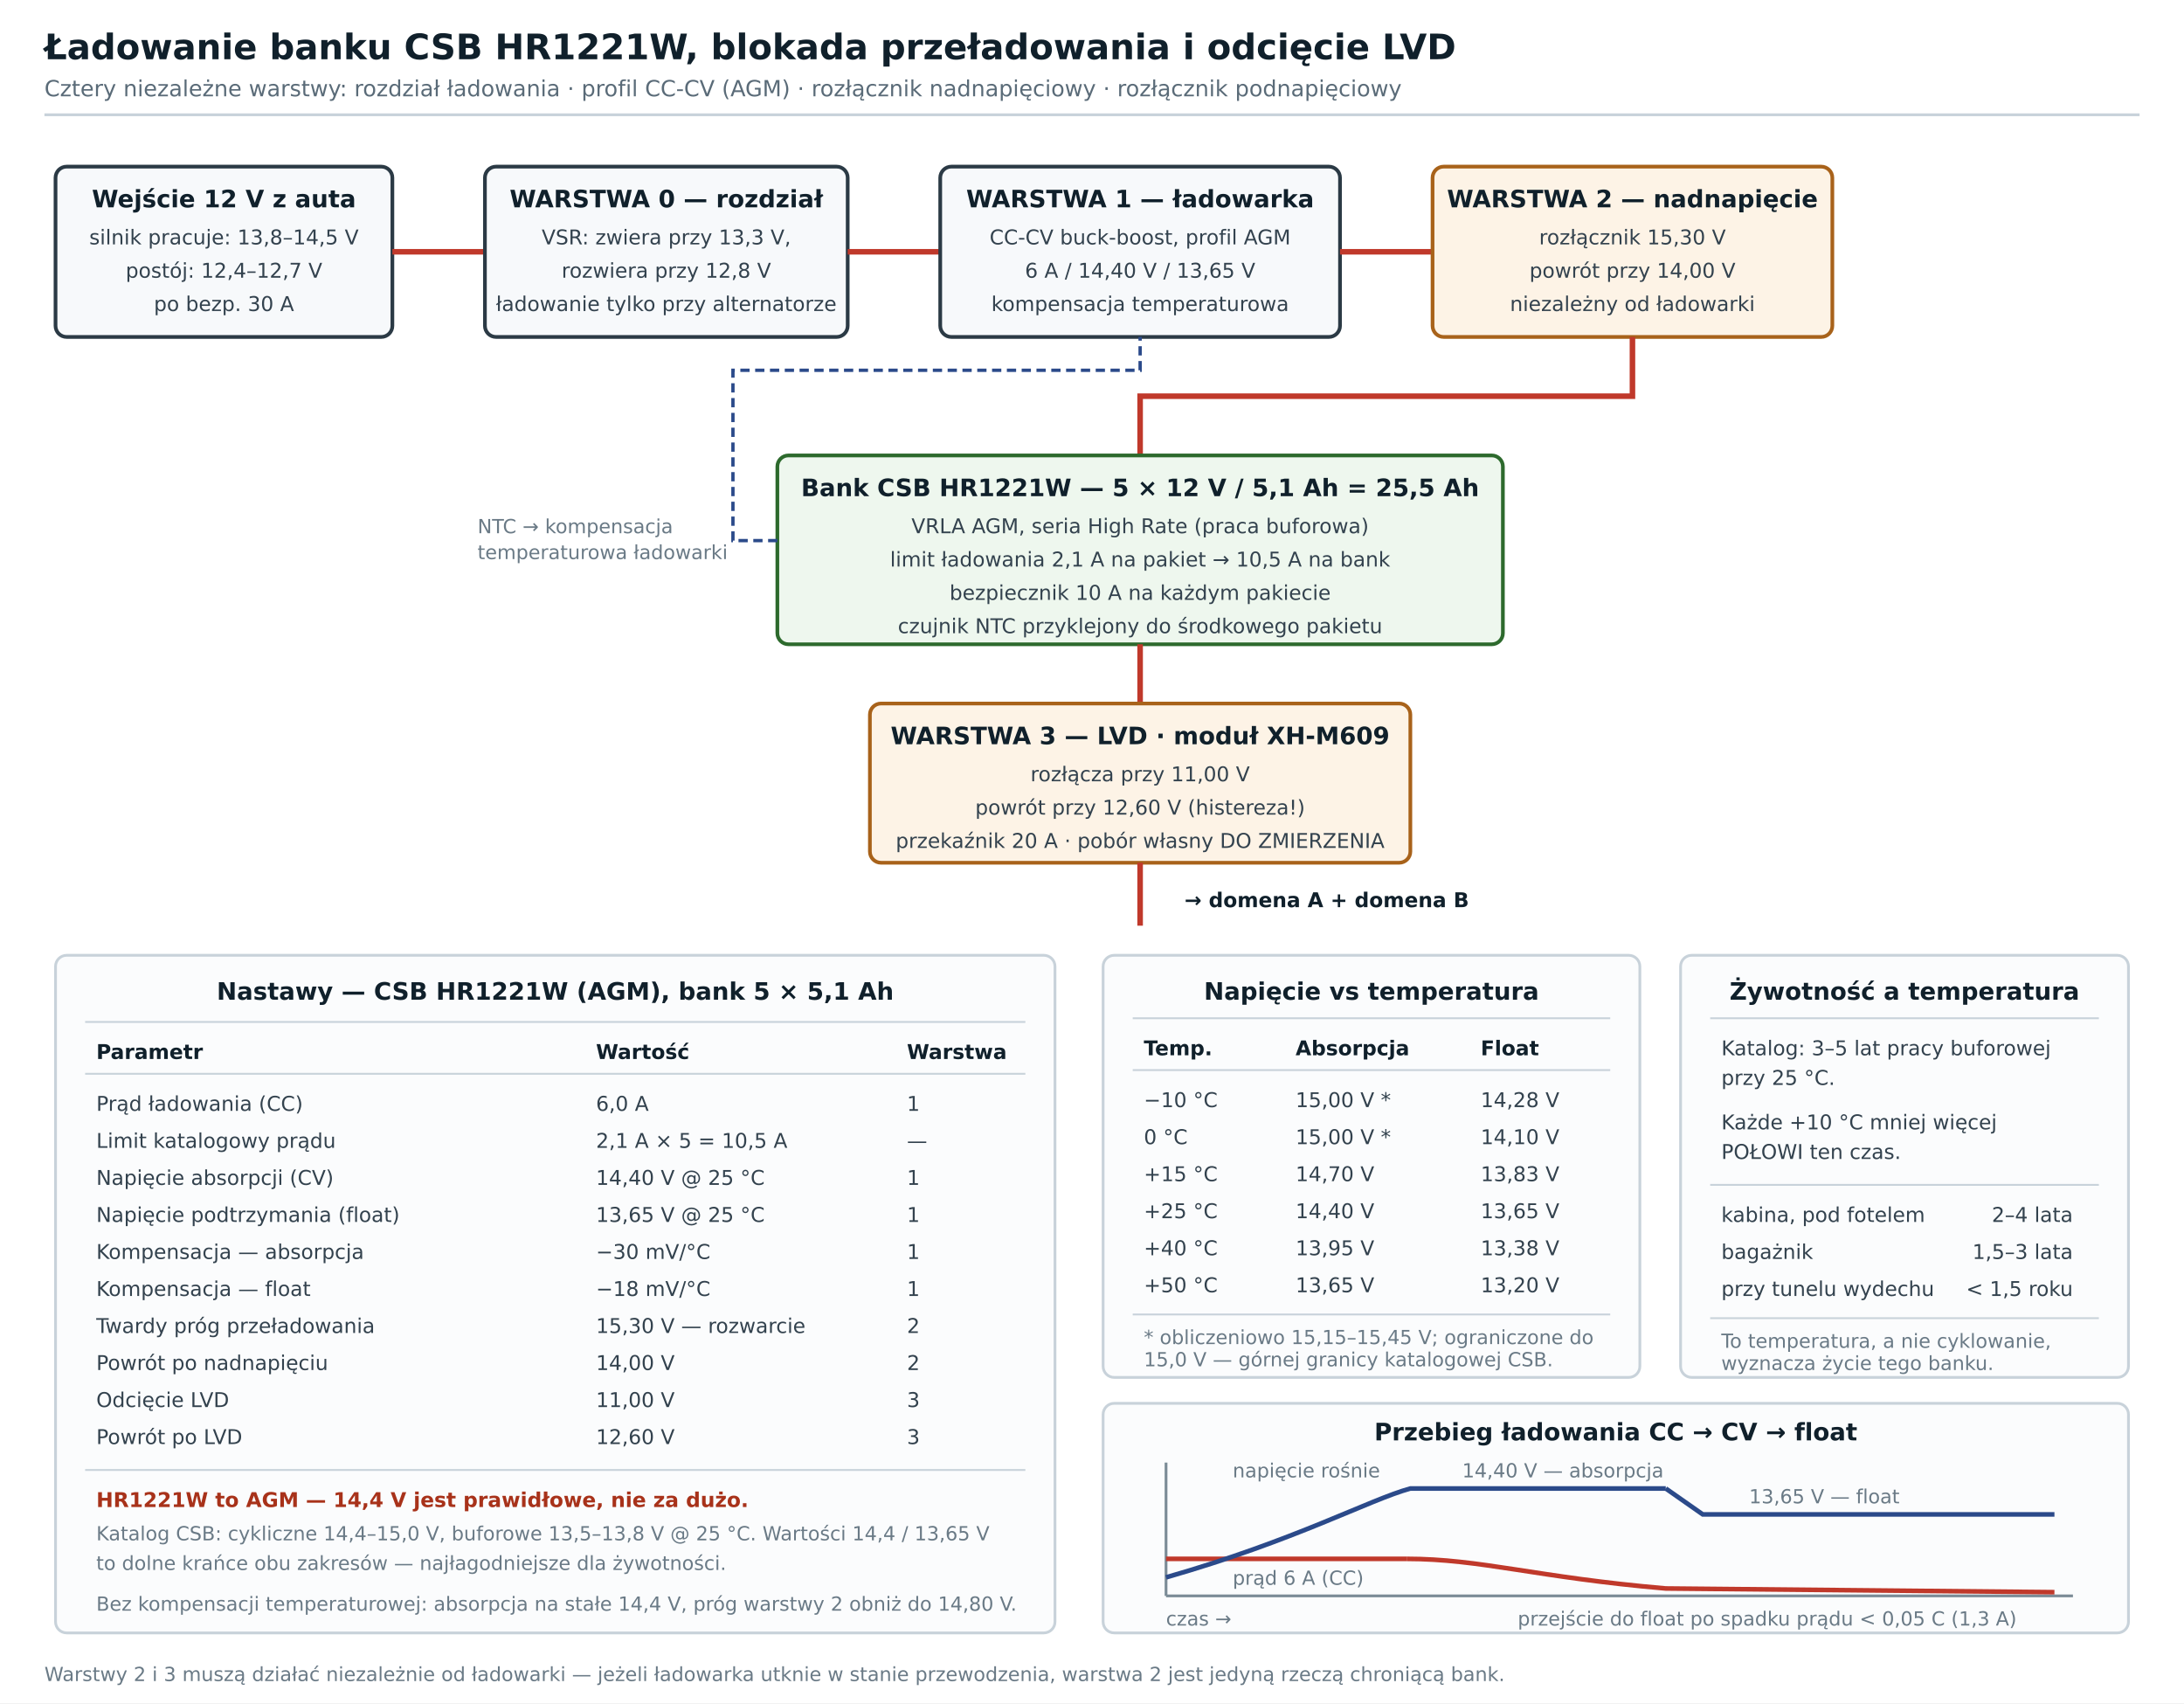
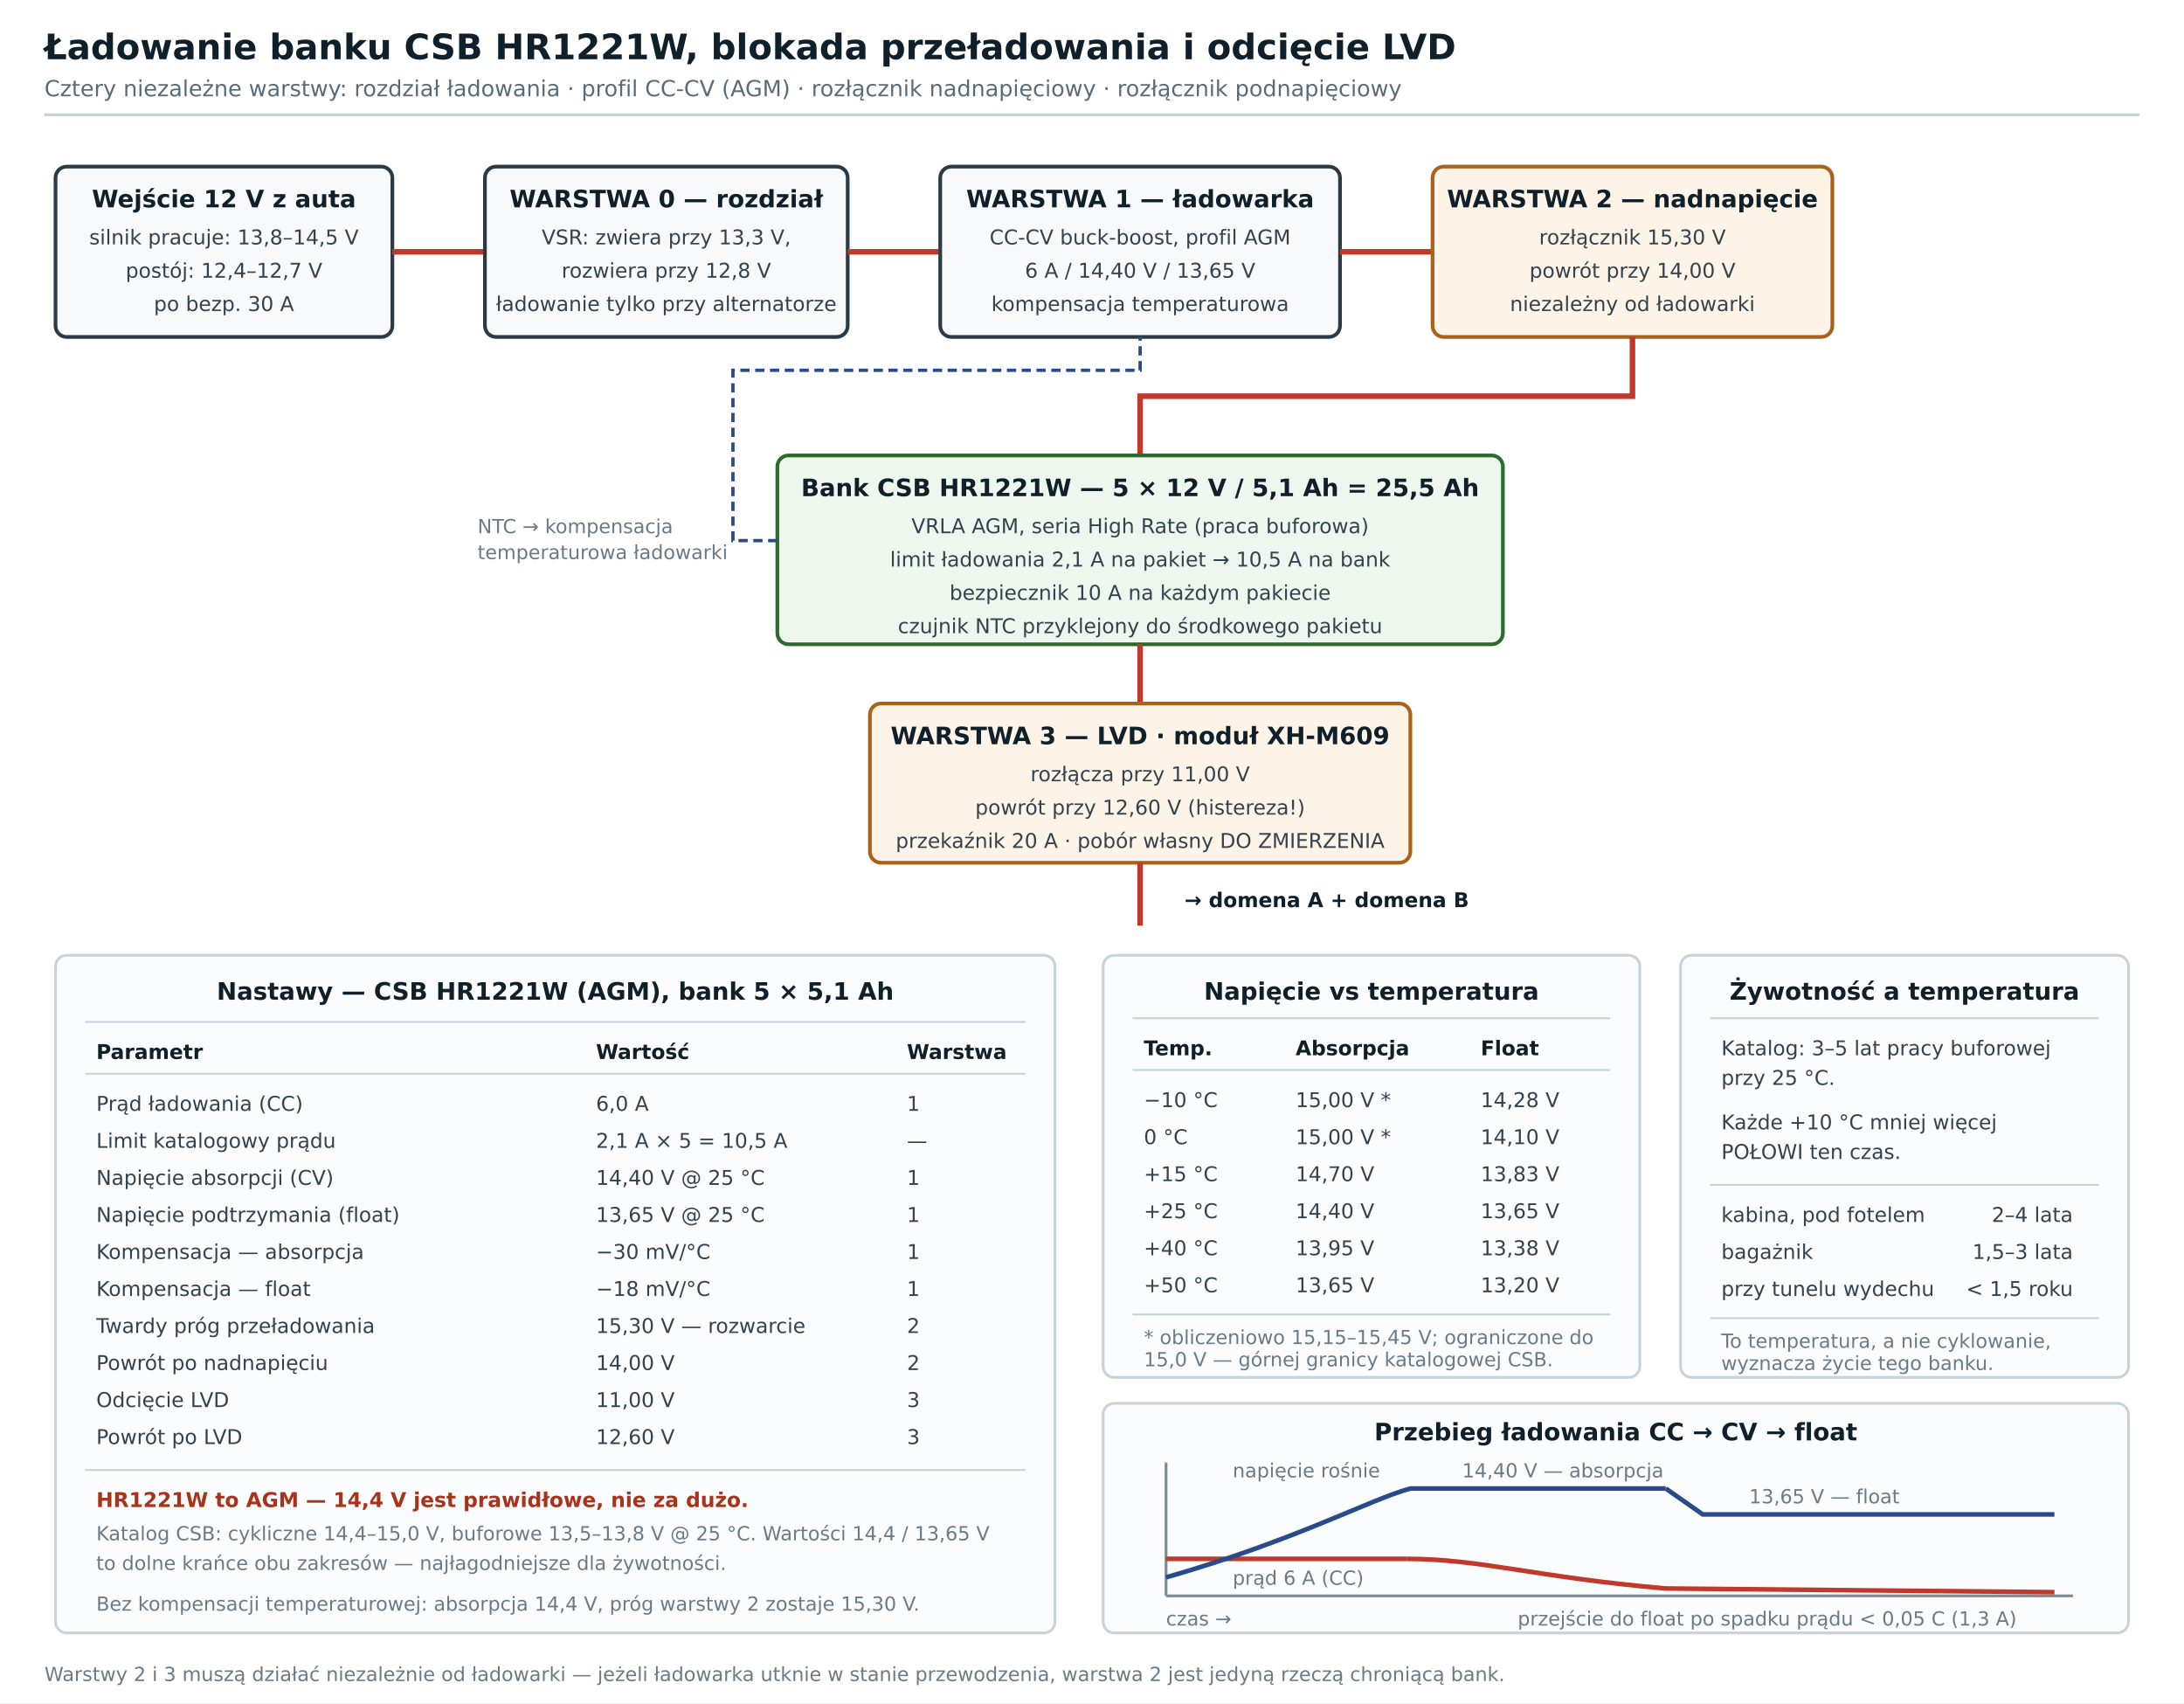
<svg xmlns="http://www.w3.org/2000/svg" width="1180" height="920" viewBox="0 0 1180 920" font-family="DejaVu Sans, Verdana, sans-serif">
  <style>
    .bg   { fill: #ffffff; }
    .box  { fill: #f7f9fb; stroke: #2b3a45; stroke-width: 2; rx: 6; }
    .boxW { fill: #fdf3e6; stroke: #a8621a; stroke-width: 2; rx: 6; }
    .boxA { fill: #eef7ee; stroke: #2d6a2d; stroke-width: 2; rx: 6; }
    .wire { stroke: #c0392b; stroke-width: 3; fill: none; }
    .ctrl { stroke: #2b4a8a; stroke-width: 1.8; fill: none; stroke-dasharray: 5 3; }
    .ttl  { font-size: 19px; font-weight: bold; fill: #10202b; }
    .sub  { font-size: 12px; fill: #5a6b78; }
    .h    { font-size: 13px; font-weight: bold; fill: #10202b; text-anchor: middle; }
    .t    { font-size: 11px; fill: #33424e; text-anchor: middle; }
    .tl   { font-size: 11px; fill: #33424e; }
    .tb   { font-size: 11px; font-weight: bold; fill: #10202b; }
    .note { font-size: 10.5px; fill: #6a7a86; }
    .warn { font-size: 11px; font-weight: bold; fill: #a8321a; }
    .axis { stroke: #7b8b96; stroke-width: 1.5; fill: none; }
    .cv   { stroke: #2b4a8a; stroke-width: 2.5; fill: none; }
    .cc   { stroke: #c0392b; stroke-width: 2.5; fill: none; }
  </style>
  <rect class="bg" x="0" y="0" width="1180" height="920" />
  <text class="ttl" x="24" y="32">Ładowanie banku CSB HR1221W, blokada przeładowania i odcięcie LVD</text>
  <text class="sub" x="24" y="52">Cztery niezależne warstwy: rozdział ładowania · profil CC-CV (AGM) · rozłącznik nadnapięciowy · rozłącznik podnapięciowy</text>
  <line x1="24" y1="62" x2="1156" y2="62" stroke="#c8d2da" stroke-width="1.5" />
  <rect class="box" x="30" y="90" width="182" height="92" />
  <text class="h" x="121" y="112">Wejście 12 V z auta</text>
  <text class="t" x="121" y="132">silnik pracuje: 13,8–14,5 V</text>
  <text class="t" x="121" y="150">postój: 12,4–12,7 V</text>
  <text class="t" x="121" y="168">po bezp. 30 A</text>
  <path class="wire" d="M212 136 L262 136" />
  <rect class="box" x="262" y="90" width="196" height="92" />
  <text class="h" x="360" y="112">WARSTWA 0 — rozdział</text>
  <text class="t" x="360" y="132">VSR: zwiera przy 13,3 V,</text>
  <text class="t" x="360" y="150">rozwiera przy 12,8 V</text>
  <text class="t" x="360" y="168">ładowanie tylko przy alternatorze</text>
  <path class="wire" d="M458 136 L508 136" />
  <rect class="box" x="508" y="90" width="216" height="92" />
  <text class="h" x="616" y="112">WARSTWA 1 — ładowarka</text>
  <text class="t" x="616" y="132">CC-CV buck-boost, profil AGM</text>
  <text class="t" x="616" y="150">6 A / 14,40 V / 13,65 V</text>
  <text class="t" x="616" y="168">kompensacja temperaturowa</text>
  <path class="wire" d="M724 136 L774 136" />
  <rect class="boxW" x="774" y="90" width="216" height="92" />
  <text class="h" x="882" y="112">WARSTWA 2 — nadnapięcie</text>
  <text class="t" x="882" y="132">rozłącznik 15,30 V</text>
  <text class="t" x="882" y="150">powrót przy 14,00 V</text>
  <text class="t" x="882" y="168">niezależny od ładowarki</text>
  <path class="wire" d="M882 182 L882 214 L616 214 L616 246" />
  <rect class="boxA" x="420" y="246" width="392" height="102" />
  <text class="h" x="616" y="268">Bank CSB HR1221W — 5 × 12 V / 5,1 Ah = 25,5 Ah</text>
  <text class="t" x="616" y="288">VRLA AGM, seria High Rate (praca buforowa)</text>
  <text class="t" x="616" y="306">limit ładowania 2,1 A na pakiet → 10,5 A na bank</text>
  <text class="t" x="616" y="324">bezpiecznik 10 A na każdym pakiecie</text>
  <text class="t" x="616" y="342">czujnik NTC przyklejony do środkowego pakietu</text>
  <path class="wire" d="M616 348 L616 380" />
  <rect class="boxW" x="470" y="380" width="292" height="86" />
  <text class="h" x="616" y="402">WARSTWA 3 — LVD · moduł XH-M609</text>
  <text class="t" x="616" y="422">rozłącza przy 11,00 V</text>
  <text class="t" x="616" y="440">powrót przy 12,60 V (histereza!)</text>
  <text class="t" x="616" y="458">przekaźnik 20 A · pobór własny DO ZMIERZENIA</text>
  <path class="wire" d="M616 466 L616 500" />
  <text class="tb" x="640" y="490">→ domena A + domena B</text>
  <path class="ctrl" d="M420 292 L396 292 L396 200 L616 200 L616 182" />
  <text class="note" x="258" y="288">NTC → kompensacja</text>
  <text class="note" x="258" y="302">temperaturowa ładowarki</text>
  <rect x="30" y="516" width="540" height="366" fill="#fbfcfd" stroke="#c8d2da" stroke-width="1.5" rx="6" />
  <text class="h" x="300" y="540">Nastawy — CSB HR1221W (AGM), bank 5 × 5,1 Ah</text>
  <line x1="46" y1="552" x2="554" y2="552" stroke="#c8d2da" />
  <text class="tb" x="52" y="572">Parametr</text>
  <text class="tb" x="322" y="572">Wartość</text>
  <text class="tb" x="490" y="572">Warstwa</text>
  <line x1="46" y1="580" x2="554" y2="580" stroke="#c8d2da" />
  <text class="tl" x="52" y="600">Prąd ładowania (CC)</text>
  <text class="tl" x="322" y="600">6,0 A</text>
  <text class="tl" x="490" y="600">1</text>
  <text class="tl" x="52" y="620">Limit katalogowy prądu</text>
  <text class="tl" x="322" y="620">2,1 A × 5 = 10,5 A</text>
  <text class="tl" x="490" y="620">—</text>
  <text class="tl" x="52" y="640">Napięcie absorpcji (CV)</text>
  <text class="tl" x="322" y="640">14,40 V @ 25 °C</text>
  <text class="tl" x="490" y="640">1</text>
  <text class="tl" x="52" y="660">Napięcie podtrzymania (float)</text>
  <text class="tl" x="322" y="660">13,65 V @ 25 °C</text>
  <text class="tl" x="490" y="660">1</text>
  <text class="tl" x="52" y="680">Kompensacja — absorpcja</text>
  <text class="tl" x="322" y="680">−30 mV/°C</text>
  <text class="tl" x="490" y="680">1</text>
  <text class="tl" x="52" y="700">Kompensacja — float</text>
  <text class="tl" x="322" y="700">−18 mV/°C</text>
  <text class="tl" x="490" y="700">1</text>
  <text class="tl" x="52" y="720">Twardy próg przeładowania</text>
  <text class="tl" x="322" y="720">15,30 V — rozwarcie</text>
  <text class="tl" x="490" y="720">2</text>
  <text class="tl" x="52" y="740">Powrót po nadnapięciu</text>
  <text class="tl" x="322" y="740">14,00 V</text>
  <text class="tl" x="490" y="740">2</text>
  <text class="tl" x="52" y="760">Odcięcie LVD</text>
  <text class="tl" x="322" y="760">11,00 V</text>
  <text class="tl" x="490" y="760">3</text>
  <text class="tl" x="52" y="780">Powrót po LVD</text>
  <text class="tl" x="322" y="780">12,60 V</text>
  <text class="tl" x="490" y="780">3</text>
  <line x1="46" y1="794" x2="554" y2="794" stroke="#c8d2da" />
  <text class="warn" x="52" y="814">HR1221W to AGM — 14,4 V jest prawidłowe, nie za dużo.</text>
  <text class="note" x="52" y="832">Katalog CSB: cykliczne 14,4–15,0 V, buforowe 13,5–13,8 V @ 25 °C. Wartości 14,4 / 13,65 V</text>
  <text class="note" x="52" y="848">to dolne krańce obu zakresów — najłagodniejsze dla żywotności.</text>
-   <text class="note" x="52" y="870">Bez kompensacji temperaturowej: absorpcja na stałe 14,4 V, próg warstwy 2 obniż do 14,80 V.</text>
+   <text class="note" x="52" y="870">Bez kompensacji temperaturowej: absorpcja 14,4 V, próg warstwy 2 zostaje 15,30 V.</text>
  <rect x="596" y="516" width="290" height="228" fill="#fbfcfd" stroke="#c8d2da" stroke-width="1.5" rx="6" />
  <text class="h" x="741" y="540">Napięcie vs temperatura</text>
  <line x1="612" y1="550" x2="870" y2="550" stroke="#c8d2da" />
  <text class="tb" x="618" y="570">Temp.</text>
  <text class="tb" x="700" y="570">Absorpcja</text>
  <text class="tb" x="800" y="570">Float</text>
  <line x1="612" y1="578" x2="870" y2="578" stroke="#c8d2da" />
  <text class="tl" x="618" y="598">−10 °C</text>
  <text class="tl" x="700" y="598">15,00 V *</text>
  <text class="tl" x="800" y="598">14,28 V</text>
  <text class="tl" x="618" y="618">0 °C</text>
  <text class="tl" x="700" y="618">15,00 V *</text>
  <text class="tl" x="800" y="618">14,10 V</text>
  <text class="tl" x="618" y="638">+15 °C</text>
  <text class="tl" x="700" y="638">14,70 V</text>
  <text class="tl" x="800" y="638">13,83 V</text>
  <text class="tl" x="618" y="658">+25 °C</text>
  <text class="tl" x="700" y="658">14,40 V</text>
  <text class="tl" x="800" y="658">13,65 V</text>
  <text class="tl" x="618" y="678">+40 °C</text>
  <text class="tl" x="700" y="678">13,95 V</text>
  <text class="tl" x="800" y="678">13,38 V</text>
  <text class="tl" x="618" y="698">+50 °C</text>
  <text class="tl" x="700" y="698">13,65 V</text>
  <text class="tl" x="800" y="698">13,20 V</text>
  <line x1="612" y1="710" x2="870" y2="710" stroke="#c8d2da" />
  <text class="note" x="618" y="726">* obliczeniowo 15,15–15,45 V; ograniczone do</text>
  <text class="note" x="618" y="738">15,0 V — górnej granicy katalogowej CSB.</text>
  <rect x="908" y="516" width="242" height="228" fill="#fbfcfd" stroke="#c8d2da" stroke-width="1.5" rx="6" />
  <text class="h" x="1029" y="540">Żywotność a temperatura</text>
  <line x1="924" y1="550" x2="1134" y2="550" stroke="#c8d2da" />
  <text class="tl" x="930" y="570">Katalog: 3–5 lat pracy buforowej</text>
  <text class="tl" x="930" y="586">przy 25 °C.</text>
  <text class="tl" x="930" y="610">Każde +10 °C mniej więcej</text>
  <text class="tl" x="930" y="626">POŁOWI ten czas.</text>
  <line x1="924" y1="640" x2="1134" y2="640" stroke="#c8d2da" />
  <text class="tl" x="930" y="660">kabina, pod fotelem</text>
  <text class="tl" x="1120" y="660" text-anchor="end">2–4 lata</text>
  <text class="tl" x="930" y="680">bagażnik</text>
  <text class="tl" x="1120" y="680" text-anchor="end">1,5–3 lata</text>
  <text class="tl" x="930" y="700">przy tunelu wydechu</text>
  <text class="tl" x="1120" y="700" text-anchor="end">&lt; 1,5 roku</text>
  <line x1="924" y1="712" x2="1134" y2="712" stroke="#c8d2da" />
  <text class="note" x="930" y="728">To temperatura, a nie cyklowanie,</text>
  <text class="note" x="930" y="740">wyznacza życie tego banku.</text>
  <rect x="596" y="758" width="554" height="124" fill="#fbfcfd" stroke="#c8d2da" stroke-width="1.5" rx="6" />
  <text class="h" x="873" y="778">Przebieg ładowania CC → CV → float</text>
  <path class="axis" d="M630 862 L1120 862" />
  <path class="axis" d="M630 862 L630 790" />
  <path class="cc" d="M630 842 L760 842" />
  <path class="cc" d="M760 842 C 800 842, 830 852, 900 858 L1110 860" />
  <path class="cv" d="M630 852 C 700 832, 740 810, 762 804 L900 804" />
  <path class="cv" d="M900 804 L920 818 L1110 818" />
  <text class="note" x="666" y="856">prąd 6 A (CC)</text>
  <text class="note" x="666" y="798">napięcie rośnie</text>
  <text class="note" x="790" y="798">14,40 V — absorpcja</text>
  <text class="note" x="945" y="812">13,65 V — float</text>
  <text class="note" x="630" y="878">czas →</text>
  <text class="note" x="820" y="878">przejście do float po spadku prądu &lt; 0,05 C (1,3 A)</text>
  <text class="note" x="24" y="908">Warstwy 2 i 3 muszą działać niezależnie od ładowarki — jeżeli ładowarka utknie w stanie przewodzenia, warstwa 2 jest jedyną rzeczą chroniącą bank.</text>
</svg>
